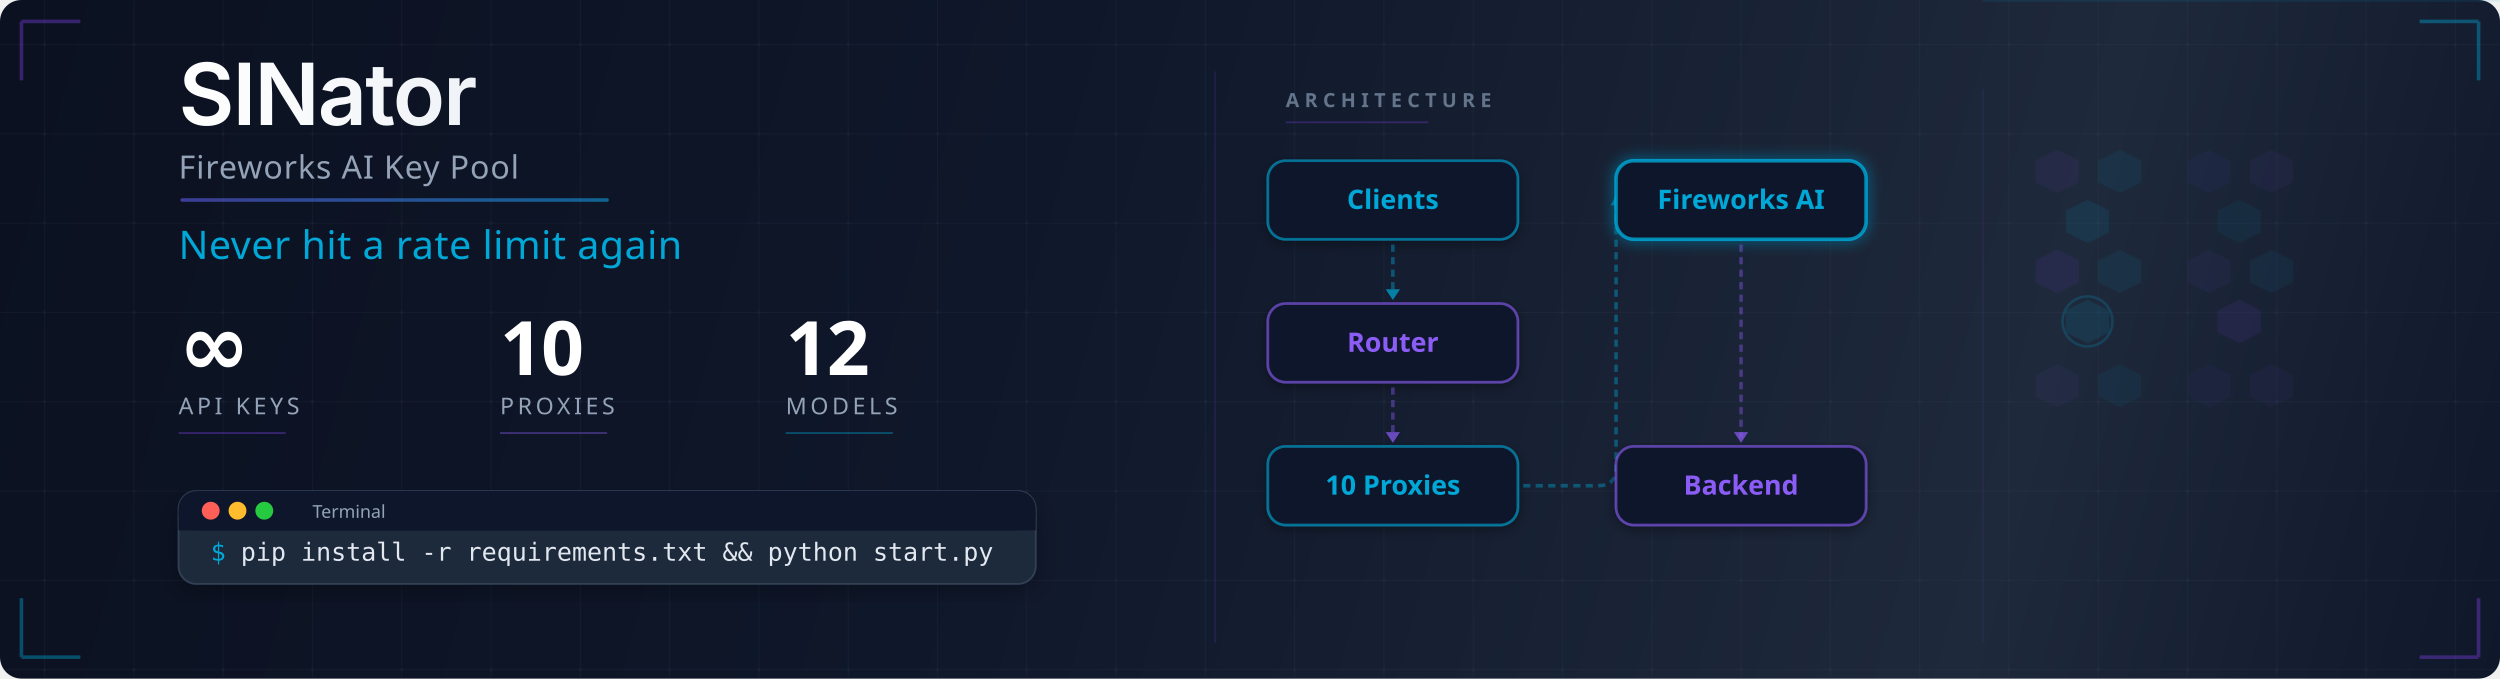
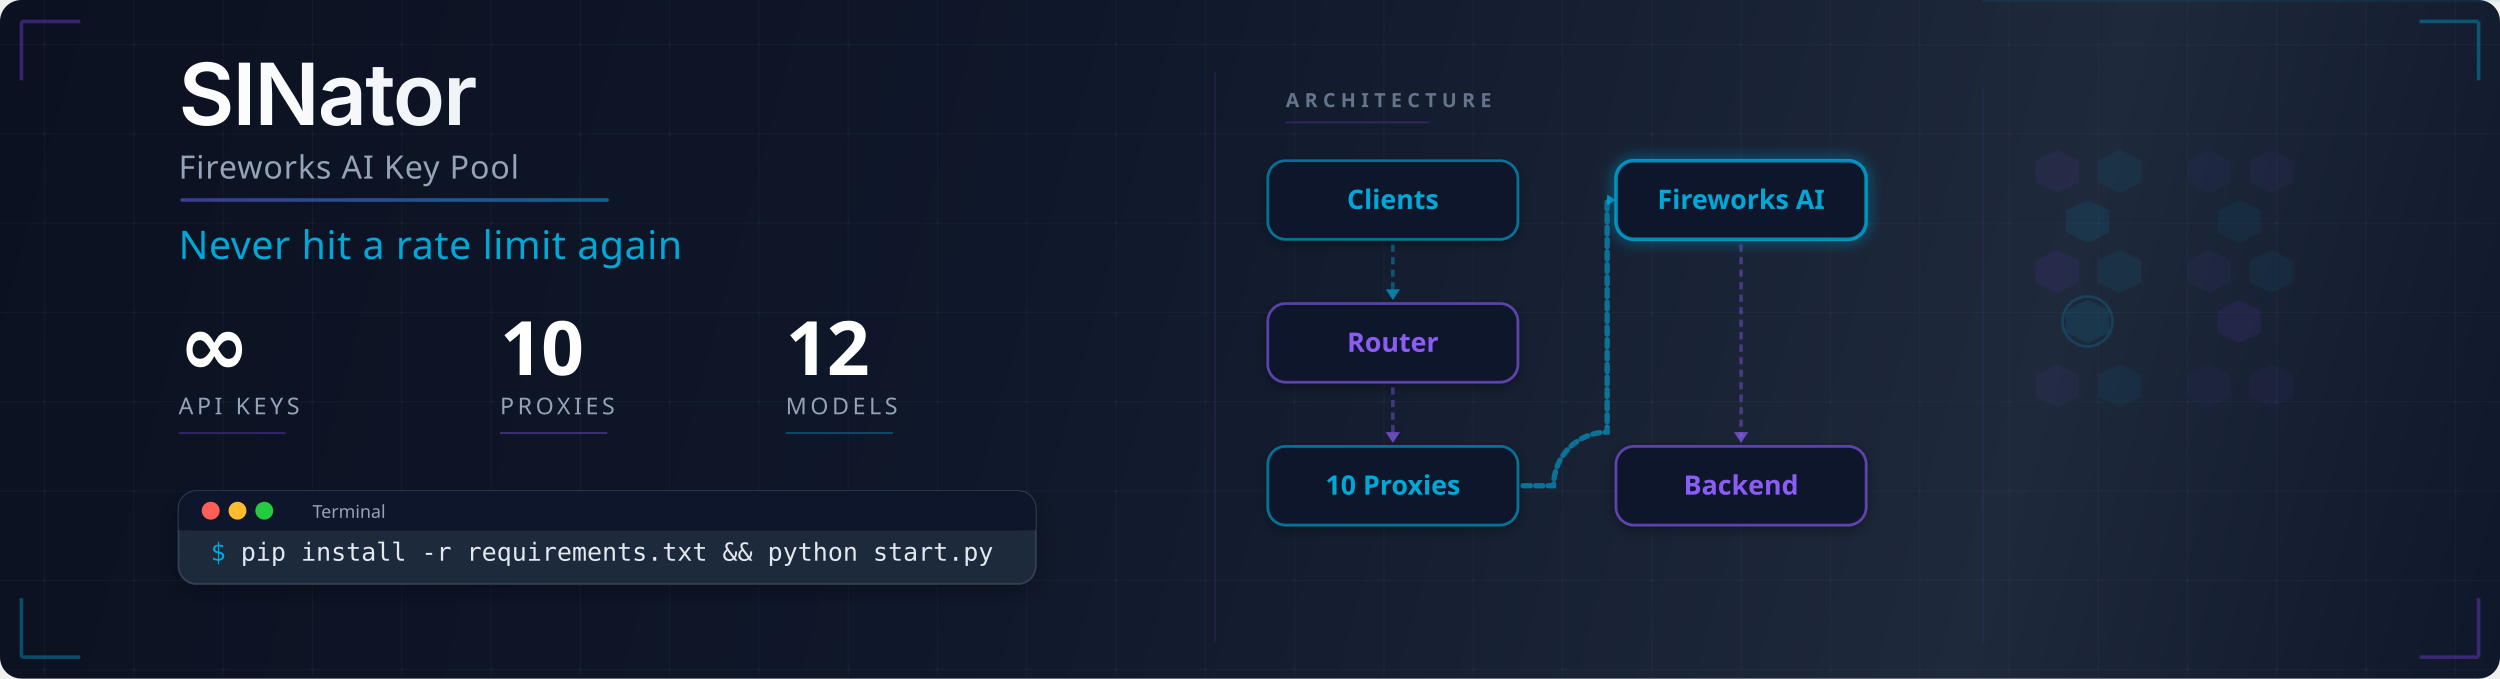
<svg xmlns="http://www.w3.org/2000/svg" width="1400" height="380" viewBox="0 0 1400 380" fill="none">
  <defs>
    <linearGradient id="bg" x1="0" y1="0" x2="1400" y2="380" gradientUnits="userSpaceOnUse">
      <stop stop-color="#0B1120" />
      <stop offset="0.4" stop-color="#0F172A" />
      <stop offset="0.8" stop-color="#1E293B" />
      <stop offset="1" stop-color="#0F172A" />
    </linearGradient>
    <linearGradient id="titleGrad" x1="100" y1="0" x2="600" y2="0" gradientUnits="userSpaceOnUse">
      <stop stop-color="#FFFFFF" />
      <stop offset="0.6" stop-color="#E2E8F0" />
      <stop offset="1" stop-color="#94A3B8" />
    </linearGradient>
    <linearGradient id="accent" x1="0" y1="0" x2="400" y2="0" gradientUnits="userSpaceOnUse">
      <stop stop-color="#7B3FE4" />
      <stop offset="1" stop-color="#00A8D8" />
    </linearGradient>
    <linearGradient id="lineGrad" x1="0" y1="0" x2="1400" y2="0">
      <stop stop-color="#7B3FE4" stop-opacity="0" />
      <stop offset="0.15" stop-color="#7B3FE4" stop-opacity="0.4" />
      <stop offset="0.5" stop-color="#00A8D8" stop-opacity="0.5" />
      <stop offset="0.85" stop-color="#7B3FE4" stop-opacity="0.4" />
      <stop offset="1" stop-color="#7B3FE4" stop-opacity="0" />
    </linearGradient>
    <linearGradient id="nodeCyan" x1="0" y1="0" x2="0" y2="44" gradientUnits="userSpaceOnUse">
      <stop stop-color="#1E293B" />
      <stop offset="1" stop-color="#0F172A" />
    </linearGradient>
    <linearGradient id="nodePurple" x1="0" y1="0" x2="0" y2="44" gradientUnits="userSpaceOnUse">
      <stop stop-color="#1E293B" />
      <stop offset="1" stop-color="#0F172A" />
    </linearGradient>
    <filter id="glow" x="-20%" y="-20%" width="140%" height="140%">
      <feGaussianBlur stdDeviation="2" result="blur" />
      <feMerge>
        <feMergeNode in="blur" />
        <feMergeNode in="SourceGraphic" />
      </feMerge>
    </filter>
    <filter id="fireGlow" x="-30%" y="-30%" width="160%" height="160%">
      <feGaussianBlur stdDeviation="4" result="blur" />
      <feMerge>
        <feMergeNode in="blur" />
        <feMergeNode in="SourceGraphic" />
      </feMerge>
    </filter>
    <filter id="cardShadow" x="-10%" y="-10%" width="120%" height="130%">
      <feDropShadow dx="0" dy="4" stdDeviation="8" flood-color="#000000" flood-opacity="0.3" />
    </filter>
    <filter id="nodeShadow" x="-10%" y="-10%" width="120%" height="130%">
      <feDropShadow dx="0" dy="2" stdDeviation="4" flood-color="#000000" flood-opacity="0.4" />
    </filter>
    <pattern id="grid" x="0" y="0" width="50" height="50" patternUnits="userSpaceOnUse">
      <circle cx="25" cy="25" r="0.8" fill="#475569" />
      <line x1="25" y1="0" x2="25" y2="50" stroke="#475569" stroke-width="0.3" />
      <line x1="0" y1="25" x2="50" y2="25" stroke="#475569" stroke-width="0.3" />
    </pattern>
  </defs>
  <rect width="1400" height="380" fill="url(#bg)" rx="12" />
  <rect width="1400" height="380" fill="url(#grid)" rx="12" opacity="0.2" />
  <rect x="60" y="0" width="1280" height="2" fill="url(#lineGrad)" />
  <rect x="60" y="378" width="1280" height="2" fill="url(#lineGrad)" />
  <path d="M12 12 L12 45 M12 12 L45 12" stroke="#7B3FE4" stroke-width="2" opacity="0.4" />
  <path d="M1388 12 L1388 45 M1388 12 L1355 12" stroke="#00A8D8" stroke-width="2" opacity="0.4" />
  <path d="M12 368 L12 335 M12 368 L45 368" stroke="#00A8D8" stroke-width="2" opacity="0.4" />
  <path d="M1388 368 L1388 335 M1388 368 L1355 368" stroke="#7B3FE4" stroke-width="2" opacity="0.4" />
  <text x="100" y="70" font-family="ui-sans-serif, system-ui, -apple-system, BlinkMacSystemFont, 'Segoe UI', sans-serif" font-size="48" font-weight="600" fill="url(#titleGrad)" letter-spacing="-1">SINator</text>
  <text x="100" y="100" font-family="ui-sans-serif, system-ui, sans-serif" font-size="18" font-weight="400" fill="#94A3B8" letter-spacing="0.5">Fireworks AI Key Pool</text>
  <rect x="101" y="111" width="240" height="2" fill="url(#accent)" rx="1" opacity="0.6" />
  <text x="100" y="145" font-family="ui-sans-serif, system-ui, sans-serif" font-size="22" font-weight="500" fill="#00A8D8" letter-spacing="0.3">Never hit a rate limit again</text>
  <text x="100" y="210" font-family="ui-sans-serif, system-ui, sans-serif" font-size="48" font-weight="700" fill="#FFFFFF" letter-spacing="-1">∞</text>
  <text x="100" y="232" font-family="ui-sans-serif, system-ui, sans-serif" font-size="13" font-weight="500" fill="#94A3B8" letter-spacing="2">API KEYS</text>
  <rect x="100" y="242" width="60" height="1" fill="#7B3FE4" opacity="0.4" />
  <text x="280" y="210" font-family="ui-sans-serif, system-ui, sans-serif" font-size="42" font-weight="700" fill="#FFFFFF" letter-spacing="-1">10</text>
  <text x="280" y="232" font-family="ui-sans-serif, system-ui, sans-serif" font-size="13" font-weight="500" fill="#94A3B8" letter-spacing="2">PROXIES</text>
  <rect x="280" y="242" width="60" height="1" fill="#8B5CF6" opacity="0.4" />
  <text x="440" y="210" font-family="ui-sans-serif, system-ui, sans-serif" font-size="42" font-weight="700" fill="#FFFFFF" letter-spacing="-1">12</text>
  <text x="440" y="232" font-family="ui-sans-serif, system-ui, sans-serif" font-size="13" font-weight="500" fill="#94A3B8" letter-spacing="2">MODELS</text>
  <rect x="440" y="242" width="60" height="1" fill="#00A8D8" opacity="0.4" />
  <g filter="url(#cardShadow)">
    <rect x="100" y="275" width="480" height="52" rx="10" fill="#1E293B" stroke="#334155" stroke-width="1" />
    <rect x="100" y="275" width="480" height="22" rx="10" fill="#0F172A" />
    <rect x="100" y="287" width="480" height="10" fill="#0F172A" />
    <circle cx="118" cy="286" r="5" fill="#FF5F57" />
    <circle cx="133" cy="286" r="5" fill="#FFBD2E" />
    <circle cx="148" cy="286" r="5" fill="#28CA41" />
    <text x="175" y="290" font-family="ui-sans-serif, system-ui, sans-serif" font-size="10" font-weight="500" fill="#94A3B8">Terminal</text>
    <text x="118" y="314" font-family="ui-monospace, 'SF Mono', Menlo, monospace" font-size="14" font-weight="400" fill="#E2E8F0">
      <tspan fill="#00A8D8">$</tspan> pip install -r requirements.txt &amp;&amp; python start.py</text>
  </g>
  <rect x="680" y="40" width="1" height="320" fill="#7B3FE4" opacity="0.15" />
  <text x="720" y="60" font-family="ui-sans-serif, system-ui, sans-serif" font-size="11" font-weight="600" fill="#64748B" letter-spacing="3">ARCHITECTURE</text>
  <rect x="720" y="68" width="80" height="1" fill="#7B3FE4" opacity="0.3" />
  <g filter="url(#nodeShadow)">
    <rect x="710" y="90" width="140" height="44" rx="10" fill="url(#nodeCyan)" stroke="#00A8D8" stroke-width="1.5" stroke-opacity="0.6">
      <animate attributeName="stroke-opacity" values="0.4;0.9;0.4" dur="4s" begin="0s" repeatCount="indefinite" />
    </rect>
    <text x="780" y="117" text-anchor="middle" font-family="ui-sans-serif, system-ui, sans-serif" font-size="15" font-weight="600" fill="#00A8D8">Clients</text>
  </g>
  <line x1="780" y1="137" x2="780" y2="165" stroke="#00A8D8" stroke-width="2" stroke-dasharray="4 3" stroke-opacity="0.4">
    <animate attributeName="stroke-dashoffset" from="0" to="-7" dur="0.5s" repeatCount="indefinite" />
  </line>
  <polygon points="776,162 780,168 784,162" fill="#00A8D8" opacity="0.7">
    <animate attributeName="opacity" values="0.4;1;0.4" dur="4s" begin="0.5s" repeatCount="indefinite" />
  </polygon>
  <circle cx="780" cy="137" r="3" fill="#00A8D8" filter="url(#glow)" opacity="0">
    <animate attributeName="cy" values="137;165" dur="1s" begin="0.5s" repeatCount="indefinite" />
    <animate attributeName="opacity" values="0;1;0" dur="1s" begin="0.5s" repeatCount="indefinite" />
  </circle>
  <g filter="url(#nodeShadow)">
    <rect x="710" y="170" width="140" height="44" rx="10" fill="url(#nodePurple)" stroke="#8B5CF6" stroke-width="1.5" stroke-opacity="0.6">
      <animate attributeName="stroke-opacity" values="0.4;0.9;0.4" dur="4s" begin="1s" repeatCount="indefinite" />
    </rect>
    <text x="780" y="197" text-anchor="middle" font-family="ui-sans-serif, system-ui, sans-serif" font-size="15" font-weight="600" fill="#8B5CF6">Router</text>
  </g>
  <line x1="780" y1="217" x2="780" y2="245" stroke="#8B5CF6" stroke-width="2" stroke-dasharray="4 3" stroke-opacity="0.4">
    <animate attributeName="stroke-dashoffset" from="0" to="-7" dur="0.5s" begin="0.5s" repeatCount="indefinite" />
  </line>
  <polygon points="776,242 780,248 784,242" fill="#8B5CF6" opacity="0.7">
    <animate attributeName="opacity" values="0.4;1;0.4" dur="4s" begin="1.5s" repeatCount="indefinite" />
  </polygon>
  <circle cx="780" cy="217" r="3" fill="#8B5CF6" filter="url(#glow)" opacity="0">
    <animate attributeName="cy" values="217;245" dur="1s" begin="1.5s" repeatCount="indefinite" />
    <animate attributeName="opacity" values="0;1;0" dur="1s" begin="1.5s" repeatCount="indefinite" />
  </circle>
  <g filter="url(#nodeShadow)">
    <rect x="710" y="250" width="140" height="44" rx="10" fill="url(#nodeCyan)" stroke="#00A8D8" stroke-width="1.5" stroke-opacity="0.6">
      <animate attributeName="stroke-opacity" values="0.4;0.9;0.4" dur="4s" begin="2s" repeatCount="indefinite" />
    </rect>
    <text x="780" y="277" text-anchor="middle" font-family="ui-sans-serif, system-ui, sans-serif" font-size="15" font-weight="600" fill="#00A8D8">10 Proxies</text>
  </g>
-   <path d="M 853 272 L 895 272 Q 905 272 905 262 L 905 112" stroke="#00A8D8" stroke-width="2" stroke-dasharray="4 3" stroke-opacity="0.4" fill="none">
+   <path d="M 853 272 L 870 272 A 30 30 0 0 1 900 242 L 900 112" stroke="#00A8D8" stroke-width="3" stroke-dasharray="4 3" stroke-opacity="0.6" fill="none" stroke-linecap="round">
    <animate attributeName="stroke-dashoffset" from="0" to="-7" dur="0.5s" repeatCount="indefinite" />
  </path>
-   <polygon points="902,115 905,109 908,115" fill="#00A8D8" opacity="0.7">
+   <polygon points="900,109 905,112 900,115" fill="#00A8D8" opacity="0.9">
    <animate attributeName="opacity" values="0.4;1;0.4" dur="4s" begin="2.5s" repeatCount="indefinite" />
  </polygon>
  <circle cx="853" cy="272" r="3" fill="#00A8D8" filter="url(#glow)" opacity="0">
-     <animate attributeName="cx" values="853;895;905;905" dur="1.2s" begin="2.5s" repeatCount="indefinite" keyTimes="0;0.3;0.4;1" />
-     <animate attributeName="cy" values="272;272;262;112" dur="1.2s" begin="2.5s" repeatCount="indefinite" keyTimes="0;0.3;0.4;1" />
+     <animate attributeName="cx" values="853;870;900;900" dur="1.2s" begin="2.5s" repeatCount="indefinite" keyTimes="0;0.3;0.45;1" />
+     <animate attributeName="cy" values="272;272;242;112" dur="1.2s" begin="2.5s" repeatCount="indefinite" keyTimes="0;0.3;0.45;1" />
    <animate attributeName="opacity" values="0;1;1;0" dur="1.2s" begin="2.5s" repeatCount="indefinite" keyTimes="0;0.1;0.8;1" />
  </circle>
  <g filter="url(#fireGlow)">
    <rect x="905" y="90" width="140" height="44" rx="10" fill="url(#nodeCyan)" stroke="#00A8D8" stroke-width="2" stroke-opacity="0.8">
      <animate attributeName="stroke-opacity" values="0.5;1;0.5" dur="3s" begin="3.5s" repeatCount="indefinite" />
    </rect>
    <text x="975" y="117" text-anchor="middle" font-family="ui-sans-serif, system-ui, sans-serif" font-size="15" font-weight="700" fill="#00A8D8">Fireworks AI</text>
  </g>
  <line x1="975" y1="137" x2="975" y2="245" stroke="#8B5CF6" stroke-width="2" stroke-dasharray="4 3" stroke-opacity="0.4">
    <animate attributeName="stroke-dashoffset" from="0" to="-7" dur="0.4s" repeatCount="indefinite" />
  </line>
  <polygon points="971,242 975,248 979,242" fill="#8B5CF6" opacity="0.7">
    <animate attributeName="opacity" values="0.4;1;0.4" dur="4s" begin="3.5s" repeatCount="indefinite" />
  </polygon>
  <circle cx="975" cy="137" r="3" fill="#8B5CF6" filter="url(#glow)" opacity="0">
    <animate attributeName="cy" values="137;245" dur="0.8s" begin="3.5s" repeatCount="indefinite" />
    <animate attributeName="opacity" values="0;1;0" dur="0.8s" begin="3.5s" repeatCount="indefinite" />
  </circle>
  <g filter="url(#nodeShadow)">
    <rect x="905" y="250" width="140" height="44" rx="10" fill="url(#nodePurple)" stroke="#8B5CF6" stroke-width="1.5" stroke-opacity="0.6">
      <animate attributeName="stroke-opacity" values="0.4;0.9;0.4" dur="4s" begin="3s" repeatCount="indefinite" />
    </rect>
    <text x="975" y="277" text-anchor="middle" font-family="ui-sans-serif, system-ui, sans-serif" font-size="15" font-weight="600" fill="#8B5CF6">Backend</text>
  </g>
  <rect x="1110" y="50" width="1" height="310" fill="#7B3FE4" opacity="0.1" />
  <polygon points="1140,90 1152,84 1164,90 1164,102 1152,108 1140,102" fill="#7B3FE4" opacity="0.08" stroke="#7B3FE4" stroke-width="0.8" stroke-opacity="0.25" />
  <polygon points="1175,90 1187,84 1199,90 1199,102 1187,108 1175,102" fill="#00A8D8" opacity="0.08" stroke="#00A8D8" stroke-width="0.8" stroke-opacity="0.25" />
  <polygon points="1157,118 1169,112 1181,118 1181,130 1169,136 1157,130" fill="#00A8D8" opacity="0.1" stroke="#00A8D8" stroke-width="0.8" stroke-opacity="0.3" />
  <polygon points="1140,146 1152,140 1164,146 1164,158 1152,164 1140,158" fill="#7B3FE4" opacity="0.1" stroke="#7B3FE4" stroke-width="0.8" stroke-opacity="0.3" />
  <polygon points="1175,146 1187,140 1199,146 1199,158 1187,164 1175,158" fill="#00A8D8" opacity="0.08" stroke="#00A8D8" stroke-width="0.8" stroke-opacity="0.25" />
  <polygon points="1157,174 1169,168 1181,174 1181,186 1169,192 1157,186" fill="#00A8D8" opacity="0.12" stroke="#00A8D8" stroke-width="1" stroke-opacity="0.35" />
  <polygon points="1225,90 1237,84 1249,90 1249,102 1237,108 1225,102" fill="#4F46E5" opacity="0.06" stroke="#4F46E5" stroke-width="0.8" stroke-opacity="0.15" />
  <polygon points="1260,90 1272,84 1284,90 1284,102 1272,108 1260,102" fill="#7B3FE4" opacity="0.06" stroke="#7B3FE4" stroke-width="0.8" stroke-opacity="0.15" />
  <polygon points="1242,118 1254,112 1266,118 1266,130 1254,136 1242,130" fill="#00A8D8" opacity="0.06" stroke="#00A8D8" stroke-width="0.8" stroke-opacity="0.15" />
  <polygon points="1225,146 1237,140 1249,146 1249,158 1237,164 1225,158" fill="#7B3FE4" opacity="0.06" stroke="#7B3FE4" stroke-width="0.8" stroke-opacity="0.15" />
  <polygon points="1260,146 1272,140 1284,146 1284,158 1272,164 1260,158" fill="#00A8D8" opacity="0.06" stroke="#00A8D8" stroke-width="0.8" stroke-opacity="0.15" />
  <polygon points="1242,174 1254,168 1266,174 1266,186 1254,192 1242,186" fill="#7B3FE4" opacity="0.1" stroke="#7B3FE4" stroke-width="1" stroke-opacity="0.25" />
  <polygon points="1140,210 1152,204 1164,210 1164,222 1152,228 1140,222" fill="#7B3FE4" opacity="0.06" stroke="#7B3FE4" stroke-width="0.8" stroke-opacity="0.15" />
  <polygon points="1175,210 1187,204 1199,210 1199,222 1187,228 1175,222" fill="#00A8D8" opacity="0.06" stroke="#00A8D8" stroke-width="0.8" stroke-opacity="0.15" />
  <polygon points="1225,210 1237,204 1249,210 1249,222 1237,228 1225,222" fill="#4F46E5" opacity="0.05" stroke="#4F46E5" stroke-width="0.8" stroke-opacity="0.12" />
  <polygon points="1260,210 1272,204 1284,210 1284,222 1272,228 1260,222" fill="#7B3FE4" opacity="0.05" stroke="#7B3FE4" stroke-width="0.8" stroke-opacity="0.12" />
  <circle cx="1169" cy="180" r="14" fill="none" stroke="#00A8D8" stroke-width="1.5" opacity="0.2">
    <animate attributeName="r" values="14;28;14" dur="3s" repeatCount="indefinite" />
    <animate attributeName="opacity" values="0.25;0;0.25" dur="3s" repeatCount="indefinite" />
  </circle>
  <rect x="1110" y="0" width="290" height="1" fill="#00A8D8" opacity="0.1">
    <animate attributeName="y" values="0;380;0" dur="12s" repeatCount="indefinite" />
    <animate attributeName="opacity" values="0;0.15;0" dur="12s" repeatCount="indefinite" />
  </rect>
</svg>
